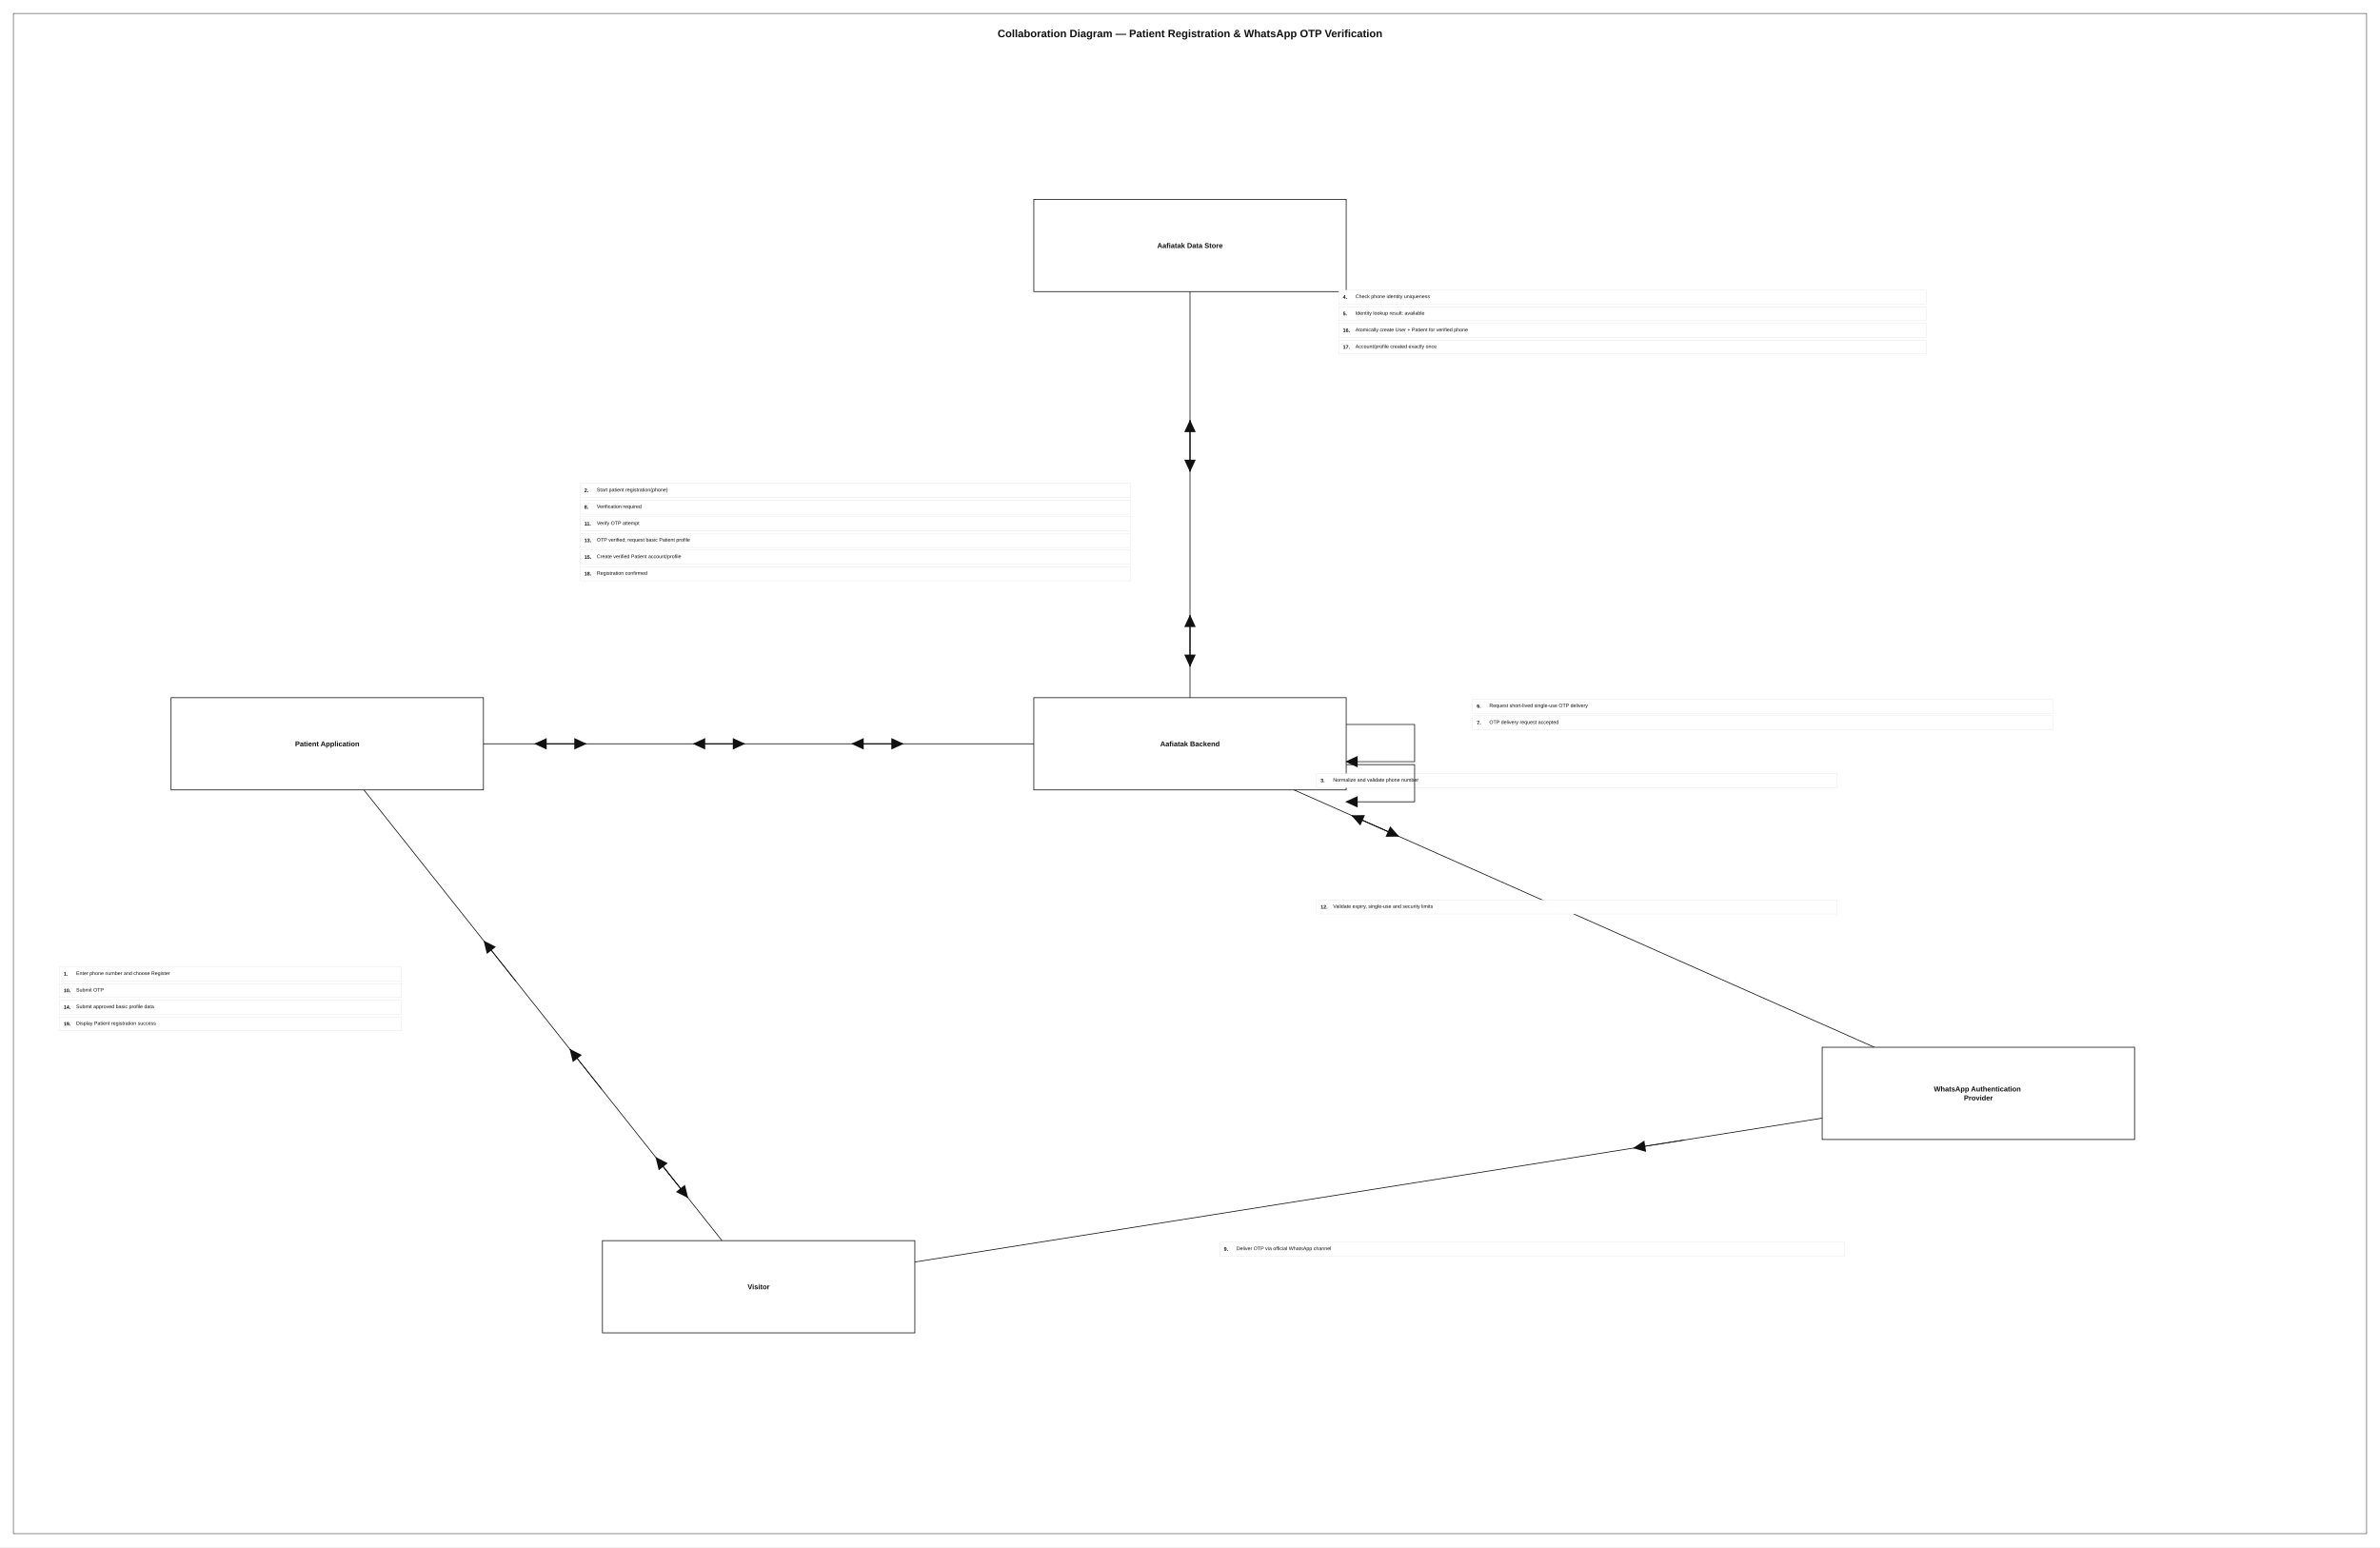
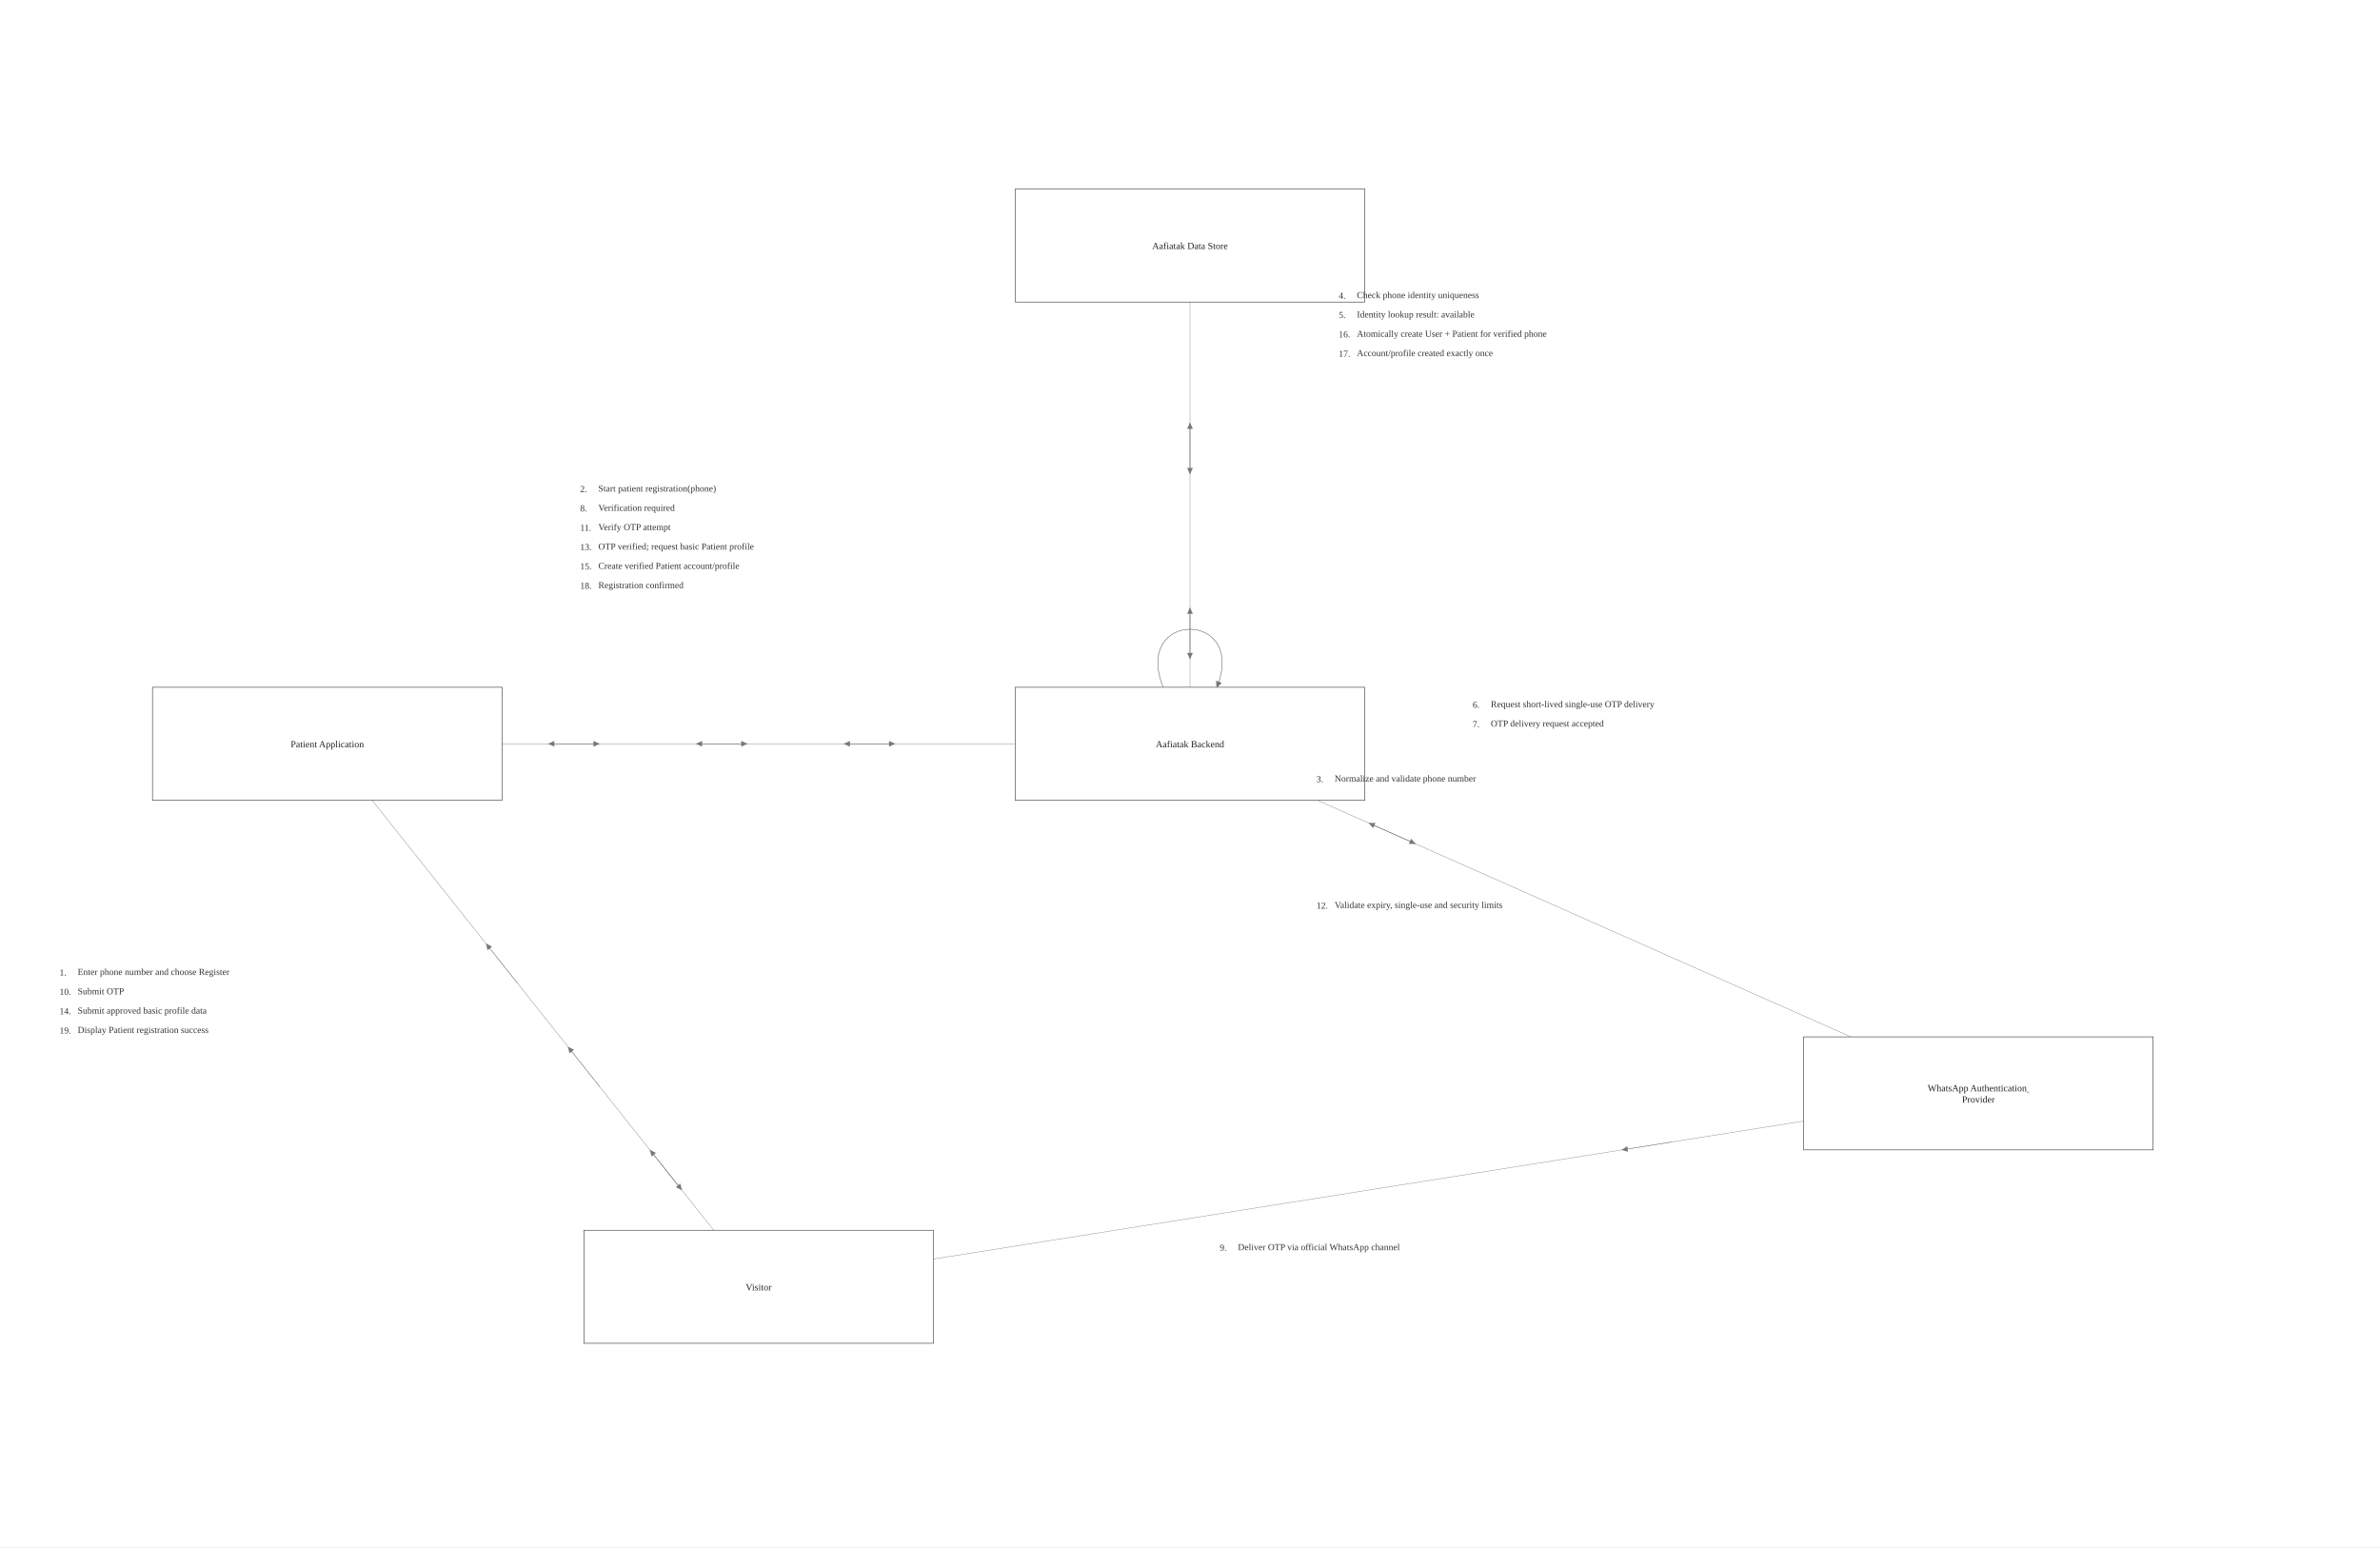
<svg xmlns="http://www.w3.org/2000/svg" width="8192" height="5325" viewBox="0 0 16000 10400" role="img" aria-labelledby="diagram-title diagram-description">
  <defs>
    <style>
-       .page { fill:#FFFFFF; } .page-border { fill:none; stroke:#111111; stroke-width:3; }
-       .participant-box { fill:#FFFFFF; stroke:#111111; stroke-width:5; }
-       .participant-name { font-family:Arial,sans-serif; font-size:48px; font-weight:700; fill:#111111; }
-       .structural-link-line { stroke:#111111; stroke-width:5; fill:none; stroke-linecap:round; }
-       .message-arrow { stroke:#111111; stroke-width:5; fill:none; stroke-linecap:round; }
-       .self-message-self { stroke:#111111; stroke-width:5; fill:none; stroke-linejoin:round; }
-       .message-background { fill:#FFFFFF; fill-opacity:.985; stroke:#D0D0D0; stroke-width:1.5; }
-       .message-number { font-family:Arial,sans-serif; font-size:34px; font-weight:700; fill:#111111; }
-       .message-label { font-family:Arial,sans-serif; font-size:34px; font-weight:500; fill:#111111; }
-       .page-title { font-family:Arial,sans-serif; font-size:72px; font-weight:700; fill:#111111; }
+       .page { fill:#FFFFFF; }
+       .participant-box { fill:#FFFFFF; stroke:#222222; stroke-width:3.5; }
+       .participant-name { font-family:"Times New Roman",serif; font-size:64px; font-weight:400; text-decoration:underline; fill:#222222; }
+       .structural-link-line { stroke:#777777; stroke-width:2.5; fill:none; stroke-linecap:round; }
+       .message-arrow { stroke:#777777; stroke-width:2.5; fill:none; stroke-linecap:round; }
+       .self-message-self { stroke:#777777; stroke-width:2.5; fill:none; stroke-linejoin:round; }
+       .message-number { font-family:"Times New Roman",serif; font-size:62px; font-weight:400; fill:#333333; }
+       .message-label { font-family:"Times New Roman",serif; font-size:62px; font-weight:400; fill:#333333; }
    </style>
    <marker id="message-arrowhead" viewBox="0 0 14 12" markerWidth="18" markerHeight="16" refX="12" refY="6" orient="auto" markerUnits="strokeWidth">
-       <path d="M 0 0 L 13 6 L 0 12 Z" fill="#111111" />
+       <path d="M 0 0 L 13 6 L 0 12 Z" fill="#777777" />
    </marker>
  </defs>
  <rect x="0" y="0" width="16000" height="10400" class="page" />
-   <rect x="90" y="90" width="15820" height="10220" class="page-border" />
-   <text x="8000" y="250" class="page-title" text-anchor="middle">Collaboration Diagram — Patient Registration &amp; WhatsApp OTP Verification</text>
  <g aria-label="Reusable structural communication links">
    <g id="structural-link-L01" data-kind="structural-link" data-semantic-id="L01" data-source="participant.cd01.aafiatak-backend" data-target="participant.cd01.aafiatak-data-store" data-message-sequences="4,5,16,17" aria-label="Structural communication link L01">
-       <line x1="8000" y1="4690" x2="8000" y2="1960" class="structural-link-line" />
+       <line x1="8000" y1="4620" x2="8000" y2="2030" class="structural-link-line" />
    </g>
    <g id="structural-link-L02" data-kind="structural-link" data-semantic-id="L02" data-source="participant.cd01.aafiatak-backend" data-target="participant.cd01.patient-application" data-message-sequences="2,8,11,13,15,18" aria-label="Structural communication link L02">
-       <line x1="6950" y1="5000" x2="3250" y2="5000" class="structural-link-line" />
+       <line x1="6825" y1="5000" x2="3375" y2="5000" class="structural-link-line" />
    </g>
    <g id="structural-link-L03" data-kind="structural-link" data-semantic-id="L03" data-source="participant.cd01.aafiatak-backend" data-target="participant.cd01.whatsapp-authentication-provider" data-message-sequences="6,7" aria-label="Structural communication link L03">
-       <line x1="8699.15" y1="5310" x2="12600.9" y2="7040" class="structural-link-line" />
+       <line x1="8857.02" y1="5380" x2="12443" y2="6970" class="structural-link-line" />
    </g>
    <g id="structural-link-L04" data-kind="structural-link" data-semantic-id="L04" data-source="participant.cd01.patient-application" data-target="participant.cd01.visitor" data-message-sequences="1,10,14,19" aria-label="Structural communication link L04">
-       <line x1="2446.3" y1="5310" x2="4853.7" y2="8340" class="structural-link-line" />
+       <line x1="2501.92" y1="5380" x2="4798.08" y2="8270" class="structural-link-line" />
    </g>
    <g id="structural-link-L05" data-kind="structural-link" data-semantic-id="L05" data-source="participant.cd01.visitor" data-target="participant.cd01.whatsapp-authentication-provider" data-message-sequences="9" aria-label="Structural communication link L05">
-       <line x1="6150" y1="8483.54" x2="12250" y2="7516.46" class="structural-link-line" />
+       <line x1="6275" y1="8463.72" x2="12125" y2="7536.28" class="structural-link-line" />
    </g>
  </g>
  <g aria-label="Collaboration participants">
    <g id="participant.cd01.visitor" data-kind="participant" data-semantic-id="participant.cd01.visitor" data-participant-name="Visitor" aria-label="Visitor">
-       <rect x="4050" y="8340" width="2100" height="620" class="participant-box" />
-       <text x="5100" y="8667" class="participant-name" text-anchor="middle">
+       <rect x="3925" y="8270" width="2350" height="760" class="participant-box" />
+       <text x="5100" y="8674" class="participant-name" text-anchor="middle">
        <tspan x="5100">Visitor</tspan>
      </text>
    </g>
    <g id="participant.cd01.patient-application" data-kind="participant" data-semantic-id="participant.cd01.patient-application" data-participant-name="Patient Application" aria-label="Patient Application">
-       <rect x="1150" y="4690" width="2100" height="620" class="participant-box" />
-       <text x="2200" y="5017" class="participant-name" text-anchor="middle">
+       <rect x="1025" y="4620" width="2350" height="760" class="participant-box" />
+       <text x="2200" y="5024" class="participant-name" text-anchor="middle">
        <tspan x="2200">Patient Application</tspan>
      </text>
    </g>
    <g id="participant.cd01.aafiatak-backend" data-kind="participant" data-semantic-id="participant.cd01.aafiatak-backend" data-participant-name="Aafiatak Backend" aria-label="Aafiatak Backend">
-       <rect x="6950" y="4690" width="2100" height="620" class="participant-box" />
-       <text x="8000" y="5017" class="participant-name" text-anchor="middle">
+       <rect x="6825" y="4620" width="2350" height="760" class="participant-box" />
+       <text x="8000" y="5024" class="participant-name" text-anchor="middle">
        <tspan x="8000">Aafiatak Backend</tspan>
      </text>
    </g>
    <g id="participant.cd01.aafiatak-data-store" data-kind="participant" data-semantic-id="participant.cd01.aafiatak-data-store" data-participant-name="Aafiatak Data Store" aria-label="Aafiatak Data Store">
-       <rect x="6950" y="1340" width="2100" height="620" class="participant-box" />
-       <text x="8000" y="1667" class="participant-name" text-anchor="middle">
+       <rect x="6825" y="1270" width="2350" height="760" class="participant-box" />
+       <text x="8000" y="1674" class="participant-name" text-anchor="middle">
        <tspan x="8000">Aafiatak Data Store</tspan>
      </text>
    </g>
    <g id="participant.cd01.whatsapp-authentication-provider" data-kind="participant" data-semantic-id="participant.cd01.whatsapp-authentication-provider" data-participant-name="WhatsApp Authentication Provider" aria-label="WhatsApp Authentication Provider">
-       <rect x="12250" y="7040" width="2100" height="620" class="participant-box" />
-       <text x="13300" y="7337" class="participant-name" text-anchor="middle">
+       <rect x="12125" y="6970" width="2350" height="760" class="participant-box" />
+       <text x="13300" y="7336" class="participant-name" text-anchor="middle">
        <tspan x="13300">WhatsApp Authentication</tspan>
-         <tspan x="13300" dy="60">Provider</tspan>
+         <tspan x="13300" dy="76">Provider</tspan>
      </text>
    </g>
  </g>
  <g aria-label="Globally numbered directional messages">
    <g id="message.cd01.04" data-kind="message" data-semantic-id="message.cd01.04" data-sequence="4" data-source="participant.cd01.aafiatak-backend" data-target="participant.cd01.aafiatak-data-store" data-direction="participant.cd01.aafiatak-backend-&gt;participant.cd01.aafiatak-data-store" data-exact-label="Check phone identity uniqueness" data-structural-link="L01" data-style="solid-directional-message" aria-label="4. Check phone identity uniqueness">
-       <line x1="8000" y1="4477.8" x2="8000" y2="4137.8" class="message-arrow" marker-end="url(#message-arrowhead)" />
-       <rect x="9000" y="1950" width="3950" height="94" class="message-background" />
-       <text x="9028" y="2008" class="message-number" text-anchor="start">4.</text>
-       <text x="9112" y="2004" class="message-label" text-anchor="start">
-         <tspan x="9112">Check phone identity uniqueness</tspan>
+       <line x1="8000" y1="4427.4" x2="8000" y2="4087.4" class="message-arrow" marker-end="url(#message-arrowhead)" />
+       <text x="9000" y="2008" class="message-number" text-anchor="start">4.</text>
+       <text x="9122" y="2004" class="message-label" text-anchor="start">
+         <tspan x="9122">Check phone identity uniqueness</tspan>
      </text>
    </g>
    <g id="message.cd01.05" data-kind="message" data-semantic-id="message.cd01.05" data-sequence="5" data-source="participant.cd01.aafiatak-data-store" data-target="participant.cd01.aafiatak-backend" data-direction="participant.cd01.aafiatak-data-store-&gt;participant.cd01.aafiatak-backend" data-exact-label="Identity lookup result: available" data-structural-link="L01" data-style="solid-directional-message" aria-label="5. Identity lookup result: available">
-       <line x1="8000" y1="2827.4" x2="8000" y2="3167.4" class="message-arrow" marker-end="url(#message-arrowhead)" />
-       <rect x="9000" y="2062" width="3950" height="94" class="message-background" />
-       <text x="9028" y="2120" class="message-number" text-anchor="start">5.</text>
-       <text x="9112" y="2116" class="message-label" text-anchor="start">
-         <tspan x="9112">Identity lookup result: available</tspan>
+       <line x1="8000" y1="2844.2" x2="8000" y2="3184.2" class="message-arrow" marker-end="url(#message-arrowhead)" />
+       <text x="9000" y="2138" class="message-number" text-anchor="start">5.</text>
+       <text x="9122" y="2134" class="message-label" text-anchor="start">
+         <tspan x="9122">Identity lookup result: available</tspan>
      </text>
    </g>
    <g id="message.cd01.16" data-kind="message" data-semantic-id="message.cd01.16" data-sequence="16" data-source="participant.cd01.aafiatak-backend" data-target="participant.cd01.aafiatak-data-store" data-direction="participant.cd01.aafiatak-backend-&gt;participant.cd01.aafiatak-data-store" data-exact-label="Atomically create User + Patient for verified phone" data-structural-link="L01" data-style="solid-directional-message" aria-label="16. Atomically create User + Patient for verified phone">
-       <line x1="8000" y1="3167.4" x2="8000" y2="2827.4" class="message-arrow" marker-end="url(#message-arrowhead)" />
-       <rect x="9000" y="2174" width="3950" height="94" class="message-background" />
-       <text x="9028" y="2232" class="message-number" text-anchor="start">16.</text>
-       <text x="9112" y="2228" class="message-label" text-anchor="start">
-         <tspan x="9112">Atomically create User + Patient for verified phone</tspan>
+       <line x1="8000" y1="3184.2" x2="8000" y2="2844.2" class="message-arrow" marker-end="url(#message-arrowhead)" />
+       <text x="9000" y="2268" class="message-number" text-anchor="start">16.</text>
+       <text x="9122" y="2264" class="message-label" text-anchor="start">
+         <tspan x="9122">Atomically create User + Patient for verified phone</tspan>
      </text>
    </g>
    <g id="message.cd01.17" data-kind="message" data-semantic-id="message.cd01.17" data-sequence="17" data-source="participant.cd01.aafiatak-data-store" data-target="participant.cd01.aafiatak-backend" data-direction="participant.cd01.aafiatak-data-store-&gt;participant.cd01.aafiatak-backend" data-exact-label="Account/profile created exactly once" data-structural-link="L01" data-style="solid-directional-message" aria-label="17. Account/profile created exactly once">
-       <line x1="8000" y1="4137.8" x2="8000" y2="4477.8" class="message-arrow" marker-end="url(#message-arrowhead)" />
-       <rect x="9000" y="2286" width="3950" height="94" class="message-background" />
-       <text x="9028" y="2344" class="message-number" text-anchor="start">17.</text>
-       <text x="9112" y="2340" class="message-label" text-anchor="start">
-         <tspan x="9112">Account/profile created exactly once</tspan>
+       <line x1="8000" y1="4087.4" x2="8000" y2="4427.4" class="message-arrow" marker-end="url(#message-arrowhead)" />
+       <text x="9000" y="2398" class="message-number" text-anchor="start">17.</text>
+       <text x="9122" y="2394" class="message-label" text-anchor="start">
+         <tspan x="9122">Account/profile created exactly once</tspan>
      </text>
    </g>
    <g id="message.cd01.02" data-kind="message" data-semantic-id="message.cd01.02" data-sequence="2" data-source="participant.cd01.patient-application" data-target="participant.cd01.aafiatak-backend" data-direction="participant.cd01.patient-application-&gt;participant.cd01.aafiatak-backend" data-exact-label="Start patient registration(phone)" data-structural-link="L02" data-style="solid-directional-message" aria-label="2. Start patient registration(phone)">
-       <line x1="3598" y1="5000" x2="3938" y2="5000" class="message-arrow" marker-end="url(#message-arrowhead)" />
-       <rect x="3900" y="3250" width="3700" height="94" class="message-background" />
-       <text x="3928" y="3308" class="message-number" text-anchor="start">2.</text>
-       <text x="4012" y="3304" class="message-label" text-anchor="start">
-         <tspan x="4012">Start patient registration(phone)</tspan>
+       <line x1="3688" y1="5000" x2="4028" y2="5000" class="message-arrow" marker-end="url(#message-arrowhead)" />
+       <text x="3900" y="3308" class="message-number" text-anchor="start">2.</text>
+       <text x="4022" y="3304" class="message-label" text-anchor="start">
+         <tspan x="4022">Start patient registration(phone)</tspan>
      </text>
    </g>
    <g id="message.cd01.08" data-kind="message" data-semantic-id="message.cd01.08" data-sequence="8" data-source="participant.cd01.aafiatak-backend" data-target="participant.cd01.patient-application" data-direction="participant.cd01.aafiatak-backend-&gt;participant.cd01.patient-application" data-exact-label="Verification required" data-structural-link="L02" data-style="solid-directional-message" aria-label="8. Verification required">
-       <line x1="6069.2" y1="5000" x2="5729.2" y2="5000" class="message-arrow" marker-end="url(#message-arrowhead)" />
-       <rect x="3900" y="3362" width="3700" height="94" class="message-background" />
-       <text x="3928" y="3420" class="message-number" text-anchor="start">8.</text>
-       <text x="4012" y="3416" class="message-label" text-anchor="start">
-         <tspan x="4012">Verification required</tspan>
+       <line x1="6015.2" y1="5000" x2="5675.2" y2="5000" class="message-arrow" marker-end="url(#message-arrowhead)" />
+       <text x="3900" y="3438" class="message-number" text-anchor="start">8.</text>
+       <text x="4022" y="3434" class="message-label" text-anchor="start">
+         <tspan x="4022">Verification required</tspan>
      </text>
    </g>
    <g id="message.cd01.11" data-kind="message" data-semantic-id="message.cd01.11" data-sequence="11" data-source="participant.cd01.patient-application" data-target="participant.cd01.aafiatak-backend" data-direction="participant.cd01.patient-application-&gt;participant.cd01.aafiatak-backend" data-exact-label="Verify OTP attempt" data-structural-link="L02" data-style="solid-directional-message" aria-label="11. Verify OTP attempt">
-       <line x1="4663.6" y1="5000" x2="5003.6" y2="5000" class="message-arrow" marker-end="url(#message-arrowhead)" />
-       <rect x="3900" y="3474" width="3700" height="94" class="message-background" />
-       <text x="3928" y="3532" class="message-number" text-anchor="start">11.</text>
-       <text x="4012" y="3528" class="message-label" text-anchor="start">
-         <tspan x="4012">Verify OTP attempt</tspan>
+       <line x1="4681.6" y1="5000" x2="5021.6" y2="5000" class="message-arrow" marker-end="url(#message-arrowhead)" />
+       <text x="3900" y="3568" class="message-number" text-anchor="start">11.</text>
+       <text x="4022" y="3564" class="message-label" text-anchor="start">
+         <tspan x="4022">Verify OTP attempt</tspan>
      </text>
    </g>
    <g id="message.cd01.13" data-kind="message" data-semantic-id="message.cd01.13" data-sequence="13" data-source="participant.cd01.aafiatak-backend" data-target="participant.cd01.patient-application" data-direction="participant.cd01.aafiatak-backend-&gt;participant.cd01.patient-application" data-exact-label="OTP verified; request basic Patient profile" data-structural-link="L02" data-style="solid-directional-message" aria-label="13. OTP verified; request basic Patient profile">
-       <line x1="5003.6" y1="5000" x2="4663.6" y2="5000" class="message-arrow" marker-end="url(#message-arrowhead)" />
-       <rect x="3900" y="3586" width="3700" height="94" class="message-background" />
-       <text x="3928" y="3644" class="message-number" text-anchor="start">13.</text>
-       <text x="4012" y="3640" class="message-label" text-anchor="start">
-         <tspan x="4012">OTP verified; request basic Patient profile</tspan>
+       <line x1="5021.6" y1="5000" x2="4681.6" y2="5000" class="message-arrow" marker-end="url(#message-arrowhead)" />
+       <text x="3900" y="3698" class="message-number" text-anchor="start">13.</text>
+       <text x="4022" y="3694" class="message-label" text-anchor="start">
+         <tspan x="4022">OTP verified; request basic Patient profile</tspan>
      </text>
    </g>
    <g id="message.cd01.15" data-kind="message" data-semantic-id="message.cd01.15" data-sequence="15" data-source="participant.cd01.patient-application" data-target="participant.cd01.aafiatak-backend" data-direction="participant.cd01.patient-application-&gt;participant.cd01.aafiatak-backend" data-exact-label="Create verified Patient account/profile" data-structural-link="L02" data-style="solid-directional-message" aria-label="15. Create verified Patient account/profile">
-       <line x1="5729.2" y1="5000" x2="6069.2" y2="5000" class="message-arrow" marker-end="url(#message-arrowhead)" />
-       <rect x="3900" y="3698" width="3700" height="94" class="message-background" />
-       <text x="3928" y="3756" class="message-number" text-anchor="start">15.</text>
-       <text x="4012" y="3752" class="message-label" text-anchor="start">
-         <tspan x="4012">Create verified Patient account/profile</tspan>
+       <line x1="5675.2" y1="5000" x2="6015.2" y2="5000" class="message-arrow" marker-end="url(#message-arrowhead)" />
+       <text x="3900" y="3828" class="message-number" text-anchor="start">15.</text>
+       <text x="4022" y="3824" class="message-label" text-anchor="start">
+         <tspan x="4022">Create verified Patient account/profile</tspan>
      </text>
    </g>
    <g id="message.cd01.18" data-kind="message" data-semantic-id="message.cd01.18" data-sequence="18" data-source="participant.cd01.aafiatak-backend" data-target="participant.cd01.patient-application" data-direction="participant.cd01.aafiatak-backend-&gt;participant.cd01.patient-application" data-exact-label="Registration confirmed" data-structural-link="L02" data-style="solid-directional-message" aria-label="18. Registration confirmed">
-       <line x1="3938" y1="5000" x2="3598" y2="5000" class="message-arrow" marker-end="url(#message-arrowhead)" />
-       <rect x="3900" y="3810" width="3700" height="94" class="message-background" />
-       <text x="3928" y="3868" class="message-number" text-anchor="start">18.</text>
-       <text x="4012" y="3864" class="message-label" text-anchor="start">
-         <tspan x="4012">Registration confirmed</tspan>
+       <line x1="4028" y1="5000" x2="3688" y2="5000" class="message-arrow" marker-end="url(#message-arrowhead)" />
+       <text x="3900" y="3958" class="message-number" text-anchor="start">18.</text>
+       <text x="4022" y="3954" class="message-label" text-anchor="start">
+         <tspan x="4022">Registration confirmed</tspan>
      </text>
    </g>
    <g id="message.cd01.06" data-kind="message" data-semantic-id="message.cd01.06" data-sequence="6" data-source="participant.cd01.aafiatak-backend" data-target="participant.cd01.whatsapp-authentication-provider" data-direction="participant.cd01.aafiatak-backend-&gt;participant.cd01.whatsapp-authentication-provider" data-exact-label="Request short-lived single-use OTP delivery" data-structural-link="L03" data-style="solid-directional-message" aria-label="6. Request short-lived single-use OTP delivery">
-       <line x1="9089.98" y1="5483.29" x2="9400.8" y2="5621.11" class="message-arrow" marker-end="url(#message-arrowhead)" />
-       <rect x="9900" y="4700" width="3900" height="94" class="message-background" />
-       <text x="9928" y="4758" class="message-number" text-anchor="start">6.</text>
-       <text x="10012" y="4754" class="message-label" text-anchor="start">
-         <tspan x="10012">Request short-lived single-use OTP delivery</tspan>
+       <line x1="9203.65" y1="5533.69" x2="9514.46" y2="5671.51" class="message-arrow" marker-end="url(#message-arrowhead)" />
+       <text x="9900" y="4758" class="message-number" text-anchor="start">6.</text>
+       <text x="10022" y="4754" class="message-label" text-anchor="start">
+         <tspan x="10022">Request short-lived single-use OTP delivery</tspan>
      </text>
    </g>
    <g id="message.cd01.07" data-kind="message" data-semantic-id="message.cd01.07" data-sequence="7" data-source="participant.cd01.whatsapp-authentication-provider" data-target="participant.cd01.aafiatak-backend" data-direction="participant.cd01.whatsapp-authentication-provider-&gt;participant.cd01.aafiatak-backend" data-exact-label="OTP delivery request accepted" data-structural-link="L03" data-style="solid-directional-message" aria-label="7. OTP delivery request accepted">
-       <line x1="9400.8" y1="5621.11" x2="9089.98" y2="5483.29" class="message-arrow" marker-end="url(#message-arrowhead)" />
-       <rect x="9900" y="4812" width="3900" height="94" class="message-background" />
-       <text x="9928" y="4870" class="message-number" text-anchor="start">7.</text>
-       <text x="10012" y="4866" class="message-label" text-anchor="start">
-         <tspan x="10012">OTP delivery request accepted</tspan>
+       <line x1="9514.46" y1="5671.51" x2="9203.65" y2="5533.69" class="message-arrow" marker-end="url(#message-arrowhead)" />
+       <text x="9900" y="4888" class="message-number" text-anchor="start">7.</text>
+       <text x="10022" y="4884" class="message-label" text-anchor="start">
+         <tspan x="10022">OTP delivery request accepted</tspan>
      </text>
    </g>
    <g id="message.cd01.01" data-kind="message" data-semantic-id="message.cd01.01" data-sequence="1" data-source="participant.cd01.visitor" data-target="participant.cd01.patient-application" data-direction="participant.cd01.visitor-&gt;participant.cd01.patient-application" data-exact-label="Enter phone number and choose Register" data-structural-link="L04" data-style="solid-directional-message" aria-label="1. Enter phone number and choose Register">
-       <line x1="4622.42" y1="8048.9" x2="4410.91" y2="7782.7" class="message-arrow" marker-end="url(#message-arrowhead)" />
-       <rect x="400" y="6500" width="2300" height="94" class="message-background" />
-       <text x="428" y="6558" class="message-number" text-anchor="start">1.</text>
-       <text x="512" y="6554" class="message-label" text-anchor="start">
-         <tspan x="512">Enter phone number and choose Register</tspan>
+       <line x1="4582.37" y1="7998.5" x2="4370.87" y2="7732.3" class="message-arrow" marker-end="url(#message-arrowhead)" />
+       <text x="400" y="6558" class="message-number" text-anchor="start">1.</text>
+       <text x="522" y="6554" class="message-label" text-anchor="start">
+         <tspan x="522">Enter phone number and choose Register</tspan>
      </text>
    </g>
    <g id="message.cd01.10" data-kind="message" data-semantic-id="message.cd01.10" data-sequence="10" data-source="participant.cd01.visitor" data-target="participant.cd01.patient-application" data-direction="participant.cd01.visitor-&gt;participant.cd01.patient-application" data-exact-label="Submit OTP" data-structural-link="L04" data-style="solid-directional-message" aria-label="10. Submit OTP">
-       <line x1="4044.64" y1="7321.7" x2="3833.13" y2="7055.5" class="message-arrow" marker-end="url(#message-arrowhead)" />
-       <rect x="400" y="6612" width="2300" height="94" class="message-background" />
-       <text x="428" y="6670" class="message-number" text-anchor="start">10.</text>
-       <text x="512" y="6666" class="message-label" text-anchor="start">
-         <tspan x="512">Submit OTP</tspan>
+       <line x1="4031.29" y1="7304.9" x2="3819.79" y2="7038.7" class="message-arrow" marker-end="url(#message-arrowhead)" />
+       <text x="400" y="6688" class="message-number" text-anchor="start">10.</text>
+       <text x="522" y="6684" class="message-label" text-anchor="start">
+         <tspan x="522">Submit OTP</tspan>
      </text>
    </g>
    <g id="message.cd01.14" data-kind="message" data-semantic-id="message.cd01.14" data-sequence="14" data-source="participant.cd01.visitor" data-target="participant.cd01.patient-application" data-direction="participant.cd01.visitor-&gt;participant.cd01.patient-application" data-exact-label="Submit approved basic profile data" data-structural-link="L04" data-style="solid-directional-message" aria-label="14. Submit approved basic profile data">
-       <line x1="3466.87" y1="6594.5" x2="3255.36" y2="6328.3" class="message-arrow" marker-end="url(#message-arrowhead)" />
-       <rect x="400" y="6724" width="2300" height="94" class="message-background" />
-       <text x="428" y="6782" class="message-number" text-anchor="start">14.</text>
-       <text x="512" y="6778" class="message-label" text-anchor="start">
-         <tspan x="512">Submit approved basic profile data</tspan>
+       <line x1="3480.21" y1="6611.3" x2="3268.71" y2="6345.1" class="message-arrow" marker-end="url(#message-arrowhead)" />
+       <text x="400" y="6818" class="message-number" text-anchor="start">14.</text>
+       <text x="522" y="6814" class="message-label" text-anchor="start">
+         <tspan x="522">Submit approved basic profile data</tspan>
      </text>
    </g>
    <g id="message.cd01.19" data-kind="message" data-semantic-id="message.cd01.19" data-sequence="19" data-source="participant.cd01.patient-application" data-target="participant.cd01.visitor" data-direction="participant.cd01.patient-application-&gt;participant.cd01.visitor" data-exact-label="Display Patient registration success" data-structural-link="L04" data-style="solid-directional-message" aria-label="19. Display Patient registration success">
-       <line x1="4410.91" y1="7782.7" x2="4622.42" y2="8048.9" class="message-arrow" marker-end="url(#message-arrowhead)" />
-       <rect x="400" y="6836" width="2300" height="94" class="message-background" />
-       <text x="428" y="6894" class="message-number" text-anchor="start">19.</text>
-       <text x="512" y="6890" class="message-label" text-anchor="start">
-         <tspan x="512">Display Patient registration success</tspan>
+       <line x1="4370.87" y1="7732.3" x2="4582.37" y2="7998.5" class="message-arrow" marker-end="url(#message-arrowhead)" />
+       <text x="400" y="6948" class="message-number" text-anchor="start">19.</text>
+       <text x="522" y="6944" class="message-label" text-anchor="start">
+         <tspan x="522">Display Patient registration success</tspan>
      </text>
    </g>
    <g id="message.cd01.09" data-kind="message" data-semantic-id="message.cd01.09" data-sequence="9" data-source="participant.cd01.whatsapp-authentication-provider" data-target="participant.cd01.visitor" data-direction="participant.cd01.whatsapp-authentication-provider-&gt;participant.cd01.visitor" data-exact-label="Deliver OTP via official WhatsApp channel" data-structural-link="L05" data-style="solid-directional-message" aria-label="9. Deliver OTP via official WhatsApp channel">
-       <line x1="11319.9" y1="7663.92" x2="10984.1" y2="7717.16" class="message-arrow" marker-end="url(#message-arrowhead)" />
-       <rect x="8200" y="8350" width="4200" height="94" class="message-background" />
-       <text x="8228" y="8408" class="message-number" text-anchor="start">9.</text>
-       <text x="8312" y="8404" class="message-label" text-anchor="start">
-         <tspan x="8312">Deliver OTP via official WhatsApp channel</tspan>
+       <line x1="11239.9" y1="7676.6" x2="10904.1" y2="7729.84" class="message-arrow" marker-end="url(#message-arrowhead)" />
+       <text x="8200" y="8408" class="message-number" text-anchor="start">9.</text>
+       <text x="8322" y="8404" class="message-label" text-anchor="start">
+         <tspan x="8322">Deliver OTP via official WhatsApp channel</tspan>
      </text>
    </g>
    <g id="message.cd01.03" data-kind="message" data-semantic-id="message.cd01.03" data-sequence="3" data-source="participant.cd01.aafiatak-backend" data-target="participant.cd01.aafiatak-backend" data-direction="participant.cd01.aafiatak-backend-&gt;participant.cd01.aafiatak-backend" data-exact-label="Normalize and validate phone number" data-structural-link="SELF" data-self-message="true" data-style="solid-self-message-loop" aria-label="3. Normalize and validate phone number">
-       <path d="M 9050 4870 H 9510 V 5120 H 9050" class="self-message-self" marker-end="url(#message-arrowhead)" />
-       <rect x="8850" y="5200" width="3500" height="94" class="message-background" />
-       <text x="8878" y="5258" class="message-number" text-anchor="start">3.</text>
-       <text x="8962" y="5254" class="message-label" text-anchor="start">
-         <tspan x="8962">Normalize and validate phone number</tspan>
+       <path d="M 7820 4620 C 7610 4100, 8390 4100, 8180 4620" class="self-message-self" marker-end="url(#message-arrowhead)" />
+       <text x="8850" y="5258" class="message-number" text-anchor="start">3.</text>
+       <text x="8972" y="5254" class="message-label" text-anchor="start">
+         <tspan x="8972">Normalize and validate phone number</tspan>
      </text>
    </g>
    <g id="message.cd01.12" data-kind="message" data-semantic-id="message.cd01.12" data-sequence="12" data-source="participant.cd01.aafiatak-backend" data-target="participant.cd01.aafiatak-backend" data-direction="participant.cd01.aafiatak-backend-&gt;participant.cd01.aafiatak-backend" data-exact-label="Validate expiry, single-use and security limits" data-structural-link="SELF" data-self-message="true" data-style="solid-self-message-loop" aria-label="12. Validate expiry, single-use and security limits">
-       <path d="M 9050 5140 H 9510 V 5390 H 9050" class="self-message-self" marker-end="url(#message-arrowhead)" />
-       <rect x="8850" y="6050" width="3500" height="94" class="message-background" />
-       <text x="8878" y="6108" class="message-number" text-anchor="start">12.</text>
-       <text x="8962" y="6104" class="message-label" text-anchor="start">
-         <tspan x="8962">Validate expiry, single-use and security limits</tspan>
+       <path d="M 7820 4620 C 7610 4100, 8390 4100, 8180 4620" class="self-message-self" marker-end="url(#message-arrowhead)" />
+       <text x="8850" y="6108" class="message-number" text-anchor="start">12.</text>
+       <text x="8972" y="6104" class="message-label" text-anchor="start">
+         <tspan x="8972">Validate expiry, single-use and security limits</tspan>
      </text>
    </g>
  </g>
</svg>
